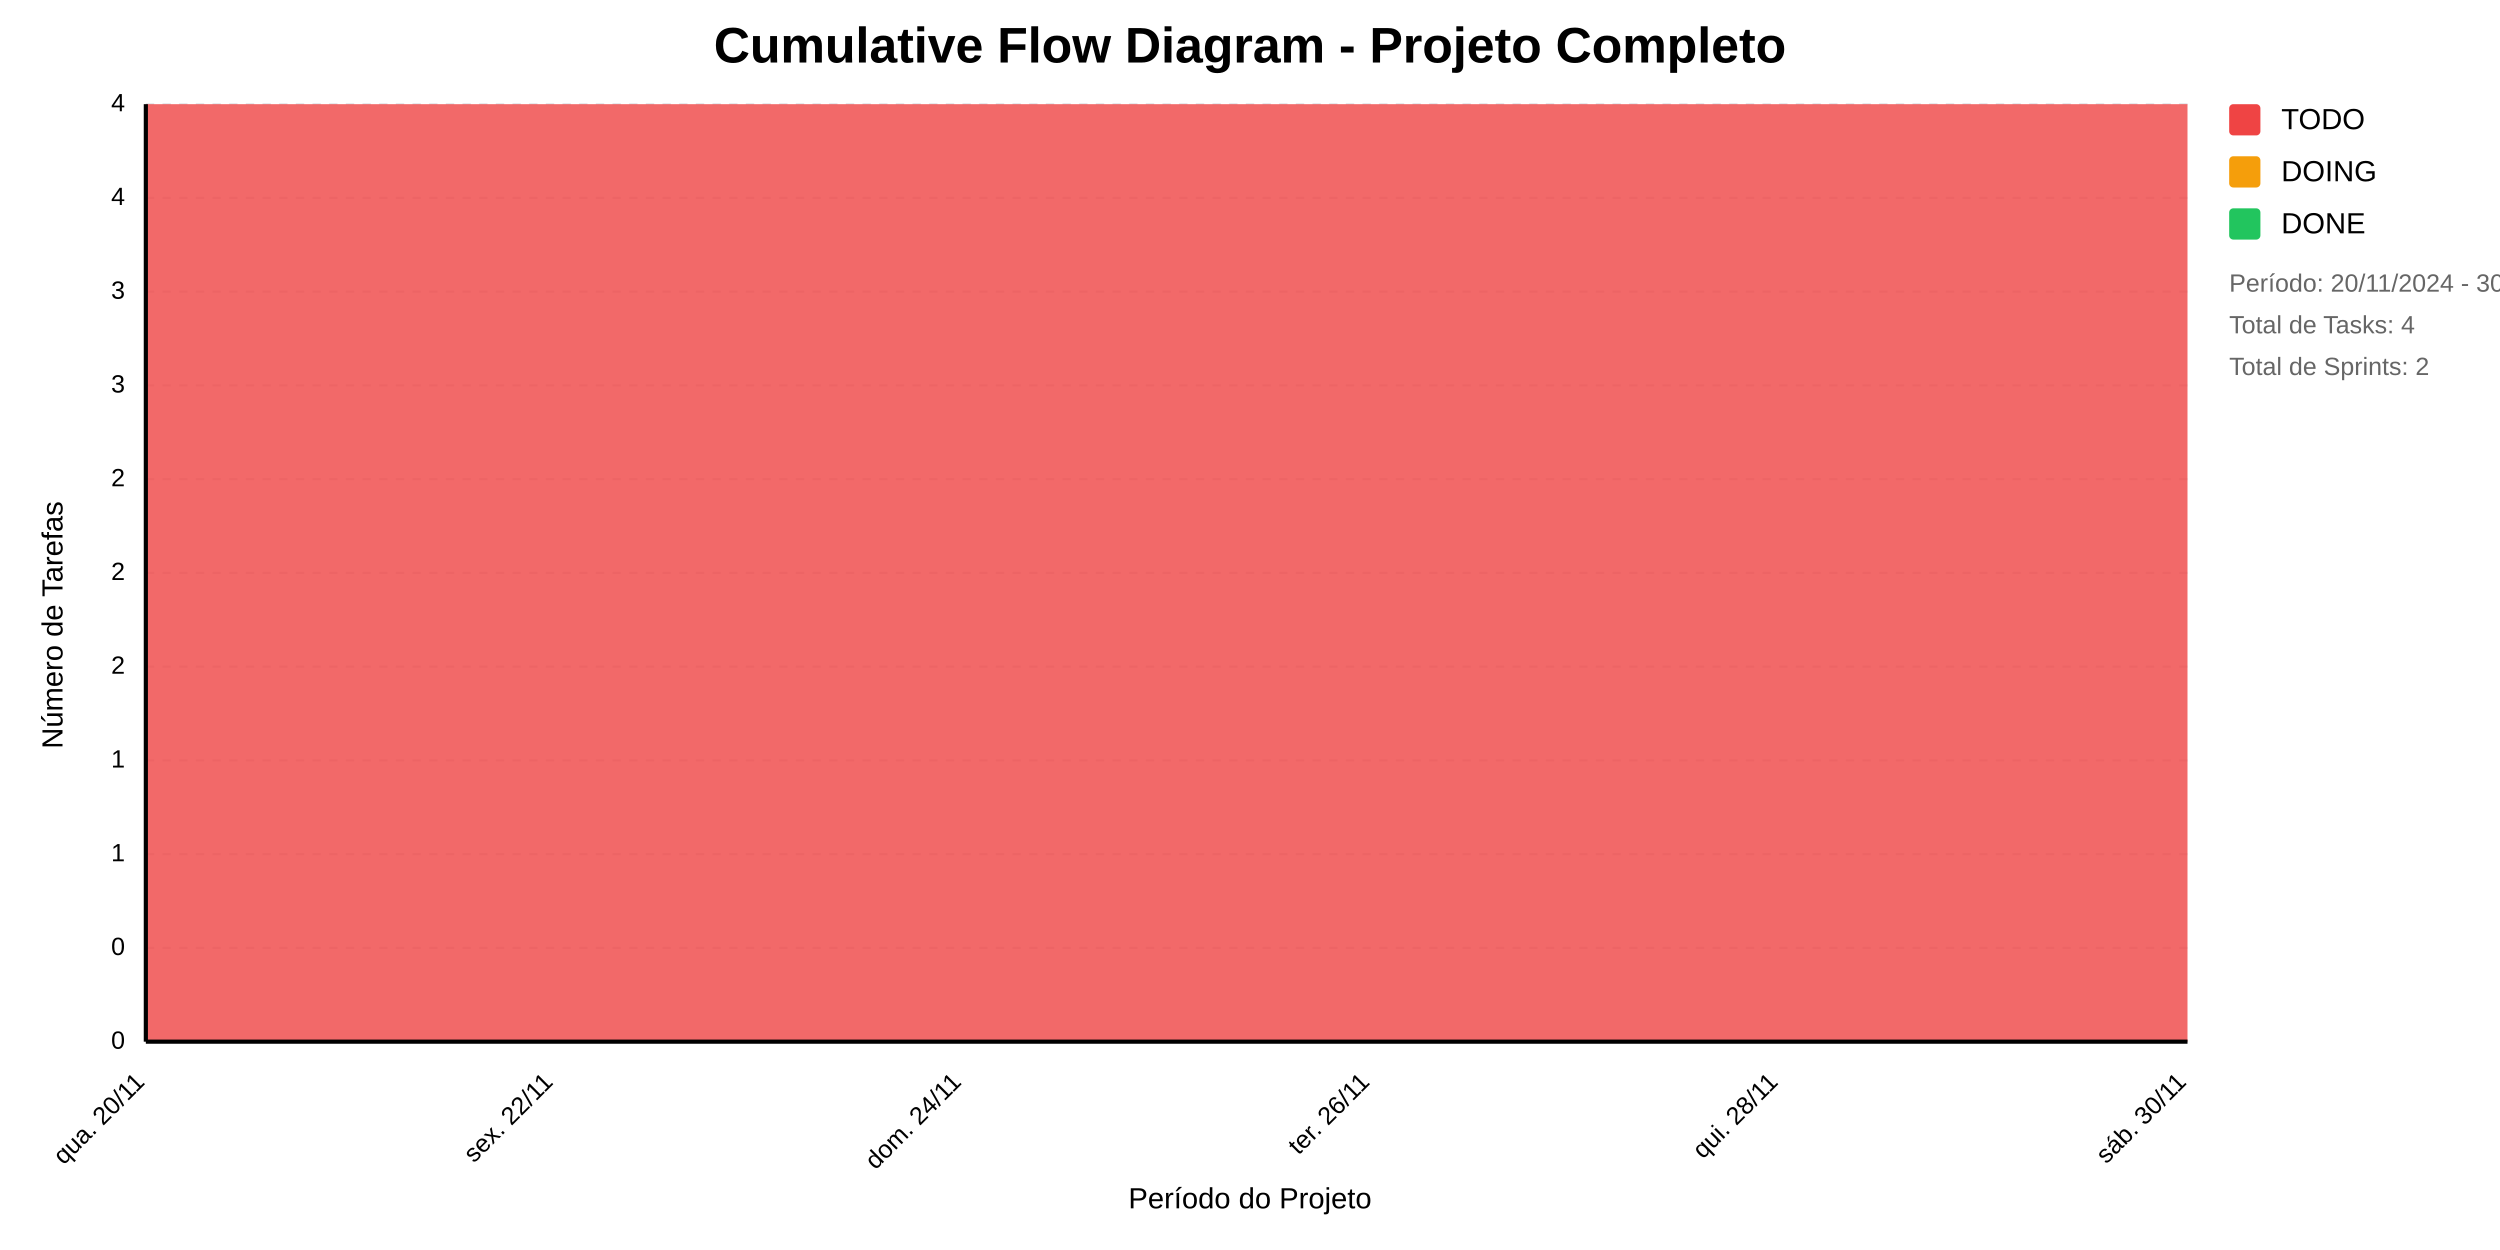
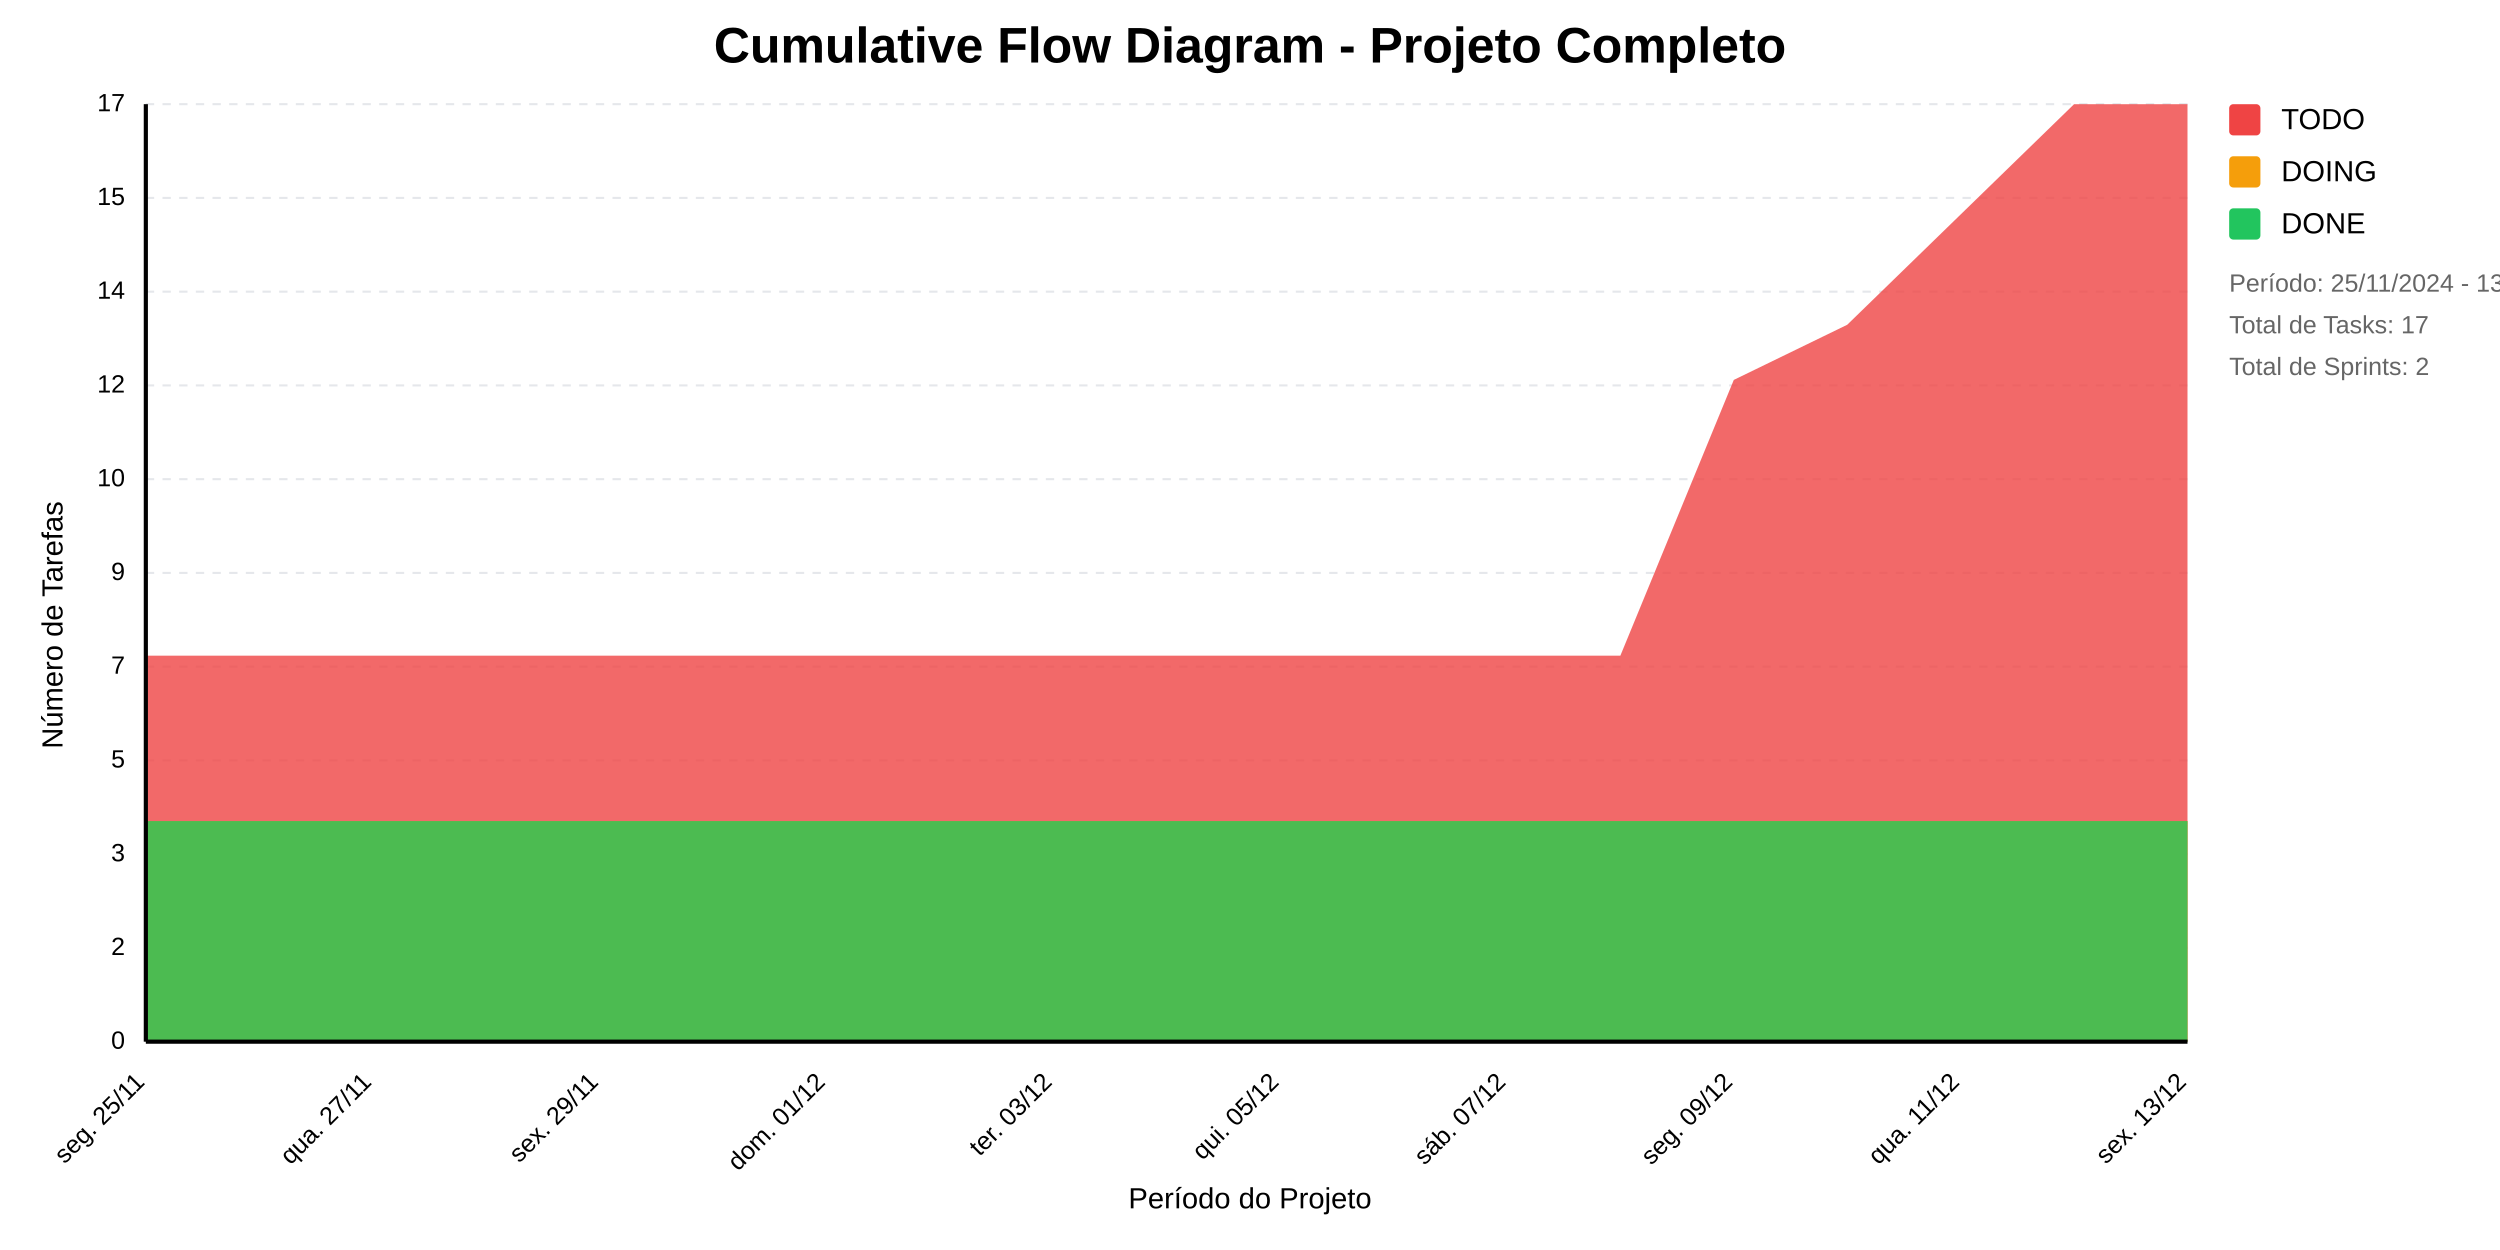
<svg xmlns="http://www.w3.org/2000/svg" viewBox="0 0 1200 600">
  <defs>
    <style>
            text { font-family: Arial, sans-serif; }
            .title { font-size: 24px; font-weight: bold; }
            .label { font-size: 14px; }
            .value { font-size: 12px; fill: #666666; }
            .axis { font-size: 12px; }
            .legend { font-size: 14px; }
          </style>
  </defs>
  <rect width="1200" height="600" fill="white" />
  <line x1="70" y1="50" x2="1050" y2="50" stroke="#e5e7eb" stroke-dasharray="4" />
-   <text x="60" y="50" text-anchor="end" class="axis" dominant-baseline="middle">4</text>
+   <text x="60" y="50" text-anchor="end" class="axis" dominant-baseline="middle">17</text>
  <line x1="70" y1="95" x2="1050" y2="95" stroke="#e5e7eb" stroke-dasharray="4" />
-   <text x="60" y="95" text-anchor="end" class="axis" dominant-baseline="middle">4</text>
+   <text x="60" y="95" text-anchor="end" class="axis" dominant-baseline="middle">15</text>
  <line x1="70" y1="140" x2="1050" y2="140" stroke="#e5e7eb" stroke-dasharray="4" />
-   <text x="60" y="140" text-anchor="end" class="axis" dominant-baseline="middle">3</text>
+   <text x="60" y="140" text-anchor="end" class="axis" dominant-baseline="middle">14</text>
  <line x1="70" y1="185" x2="1050" y2="185" stroke="#e5e7eb" stroke-dasharray="4" />
-   <text x="60" y="185" text-anchor="end" class="axis" dominant-baseline="middle">3</text>
+   <text x="60" y="185" text-anchor="end" class="axis" dominant-baseline="middle">12</text>
  <line x1="70" y1="230" x2="1050" y2="230" stroke="#e5e7eb" stroke-dasharray="4" />
-   <text x="60" y="230" text-anchor="end" class="axis" dominant-baseline="middle">2</text>
+   <text x="60" y="230" text-anchor="end" class="axis" dominant-baseline="middle">10</text>
  <line x1="70" y1="275" x2="1050" y2="275" stroke="#e5e7eb" stroke-dasharray="4" />
-   <text x="60" y="275" text-anchor="end" class="axis" dominant-baseline="middle">2</text>
+   <text x="60" y="275" text-anchor="end" class="axis" dominant-baseline="middle">9</text>
  <line x1="70" y1="320" x2="1050" y2="320" stroke="#e5e7eb" stroke-dasharray="4" />
-   <text x="60" y="320" text-anchor="end" class="axis" dominant-baseline="middle">2</text>
+   <text x="60" y="320" text-anchor="end" class="axis" dominant-baseline="middle">7</text>
  <line x1="70" y1="365" x2="1050" y2="365" stroke="#e5e7eb" stroke-dasharray="4" />
-   <text x="60" y="365" text-anchor="end" class="axis" dominant-baseline="middle">1</text>
+   <text x="60" y="365" text-anchor="end" class="axis" dominant-baseline="middle">5</text>
  <line x1="70" y1="410" x2="1050" y2="410" stroke="#e5e7eb" stroke-dasharray="4" />
-   <text x="60" y="410" text-anchor="end" class="axis" dominant-baseline="middle">1</text>
+   <text x="60" y="410" text-anchor="end" class="axis" dominant-baseline="middle">3</text>
  <line x1="70" y1="455" x2="1050" y2="455" stroke="#e5e7eb" stroke-dasharray="4" />
-   <text x="60" y="455" text-anchor="end" class="axis" dominant-baseline="middle">0</text>
+   <text x="60" y="455" text-anchor="end" class="axis" dominant-baseline="middle">2</text>
  <line x1="70" y1="500" x2="1050" y2="500" stroke="#e5e7eb" stroke-dasharray="4" />
  <text x="60" y="500" text-anchor="end" class="axis" dominant-baseline="middle">0</text>
-   <path d="M70,50 L168,50 L266,50 L364,50 L462,50 L560,50 L658,50 L756,50 L854,50 L952,50 L1050,50 L1050,500 L952,500 L854,500 L756,500 L658,500 L560,500 L462,500 L364,500 L266,500 L168,500 L70,500 Z" fill="#ef4444" opacity="0.8" />
-   <path d="M70,500 L168,500 L266,500 L364,500 L462,500 L560,500 L658,500 L756,500 L854,500 L952,500 L1050,500 L1050,500 L952,500 L854,500 L756,500 L658,500 L560,500 L462,500 L364,500 L266,500 L168,500 L70,500 Z" fill="#f59e0b" opacity="0.8" />
-   <path d="M70,500 L168,500 L266,500 L364,500 L462,500 L560,500 L658,500 L756,500 L854,500 L952,500 L1050,500 L1050,500 L952,500 L854,500 L756,500 L658,500 L560,500 L462,500 L364,500 L266,500 L168,500 L70,500 Z" fill="#22c55e" opacity="0.8" />
+   <path d="M70,314.706 L124.444,314.706 L178.889,314.706 L233.333,314.706 L287.778,314.706 L342.222,314.706 L396.667,314.706 L451.111,314.706 L505.556,314.706 L560,314.706 L614.444,314.706 L668.889,314.706 L723.333,314.706 L777.778,314.706 L832.222,182.353 L886.667,155.882 L941.111,102.941 L995.556,50 L1050,50 L1050,500 L995.556,500 L941.111,500 L886.667,500 L832.222,500 L777.778,500 L723.333,500 L668.889,500 L614.444,500 L560,500 L505.556,500 L451.111,500 L396.667,500 L342.222,500 L287.778,500 L233.333,500 L178.889,500 L124.444,500 L70,500 Z" fill="#ef4444" opacity="0.8" />
+   <path d="M70,394.118 L124.444,394.118 L178.889,394.118 L233.333,394.118 L287.778,394.118 L342.222,394.118 L396.667,394.118 L451.111,394.118 L505.556,394.118 L560,394.118 L614.444,394.118 L668.889,394.118 L723.333,394.118 L777.778,394.118 L832.222,394.118 L886.667,394.118 L941.111,394.118 L995.556,394.118 L1050,394.118 L1050,500 L995.556,500 L941.111,500 L886.667,500 L832.222,500 L777.778,500 L723.333,500 L668.889,500 L614.444,500 L560,500 L505.556,500 L451.111,500 L396.667,500 L342.222,500 L287.778,500 L233.333,500 L178.889,500 L124.444,500 L70,500 Z" fill="#f59e0b" opacity="0.8" />
+   <path d="M70,394.118 L124.444,394.118 L178.889,394.118 L233.333,394.118 L287.778,394.118 L342.222,394.118 L396.667,394.118 L451.111,394.118 L505.556,394.118 L560,394.118 L614.444,394.118 L668.889,394.118 L723.333,394.118 L777.778,394.118 L832.222,394.118 L886.667,394.118 L941.111,394.118 L995.556,394.118 L1050,394.118 L1050,500 L995.556,500 L941.111,500 L886.667,500 L832.222,500 L777.778,500 L723.333,500 L668.889,500 L614.444,500 L560,500 L505.556,500 L451.111,500 L396.667,500 L342.222,500 L287.778,500 L233.333,500 L178.889,500 L124.444,500 L70,500 Z" fill="#22c55e" opacity="0.8" />
  <line x1="70" y1="50" x2="70" y2="500" stroke="black" stroke-width="2" />
  <line x1="70" y1="500" x2="1050" y2="500" stroke="black" stroke-width="2" />
-   <text transform="rotate(-45 70 520)" x="70" y="520" text-anchor="end" class="axis">qua. 20/11</text>
-   <text transform="rotate(-45 266 520)" x="266" y="520" text-anchor="end" class="axis">sex. 22/11</text>
-   <text transform="rotate(-45 462 520)" x="462" y="520" text-anchor="end" class="axis">dom. 24/11</text>
-   <text transform="rotate(-45 658 520)" x="658" y="520" text-anchor="end" class="axis">ter. 26/11</text>
-   <text transform="rotate(-45 854 520)" x="854" y="520" text-anchor="end" class="axis">qui. 28/11</text>
-   <text transform="rotate(-45 1050 520)" x="1050" y="520" text-anchor="end" class="axis">sáb. 30/11</text>
+   <text transform="rotate(-45 70 520)" x="70" y="520" text-anchor="end" class="axis">seg. 25/11</text>
+   <text transform="rotate(-45 178.8889 520)" x="178.889" y="520" text-anchor="end" class="axis">qua. 27/11</text>
+   <text transform="rotate(-45 287.7778 520)" x="287.778" y="520" text-anchor="end" class="axis">sex. 29/11</text>
+   <text transform="rotate(-45 396.6667 520)" x="396.667" y="520" text-anchor="end" class="axis">dom. 01/12</text>
+   <text transform="rotate(-45 505.5556 520)" x="505.556" y="520" text-anchor="end" class="axis">ter. 03/12</text>
+   <text transform="rotate(-45 614.4444 520)" x="614.444" y="520" text-anchor="end" class="axis">qui. 05/12</text>
+   <text transform="rotate(-45 723.3333 520)" x="723.333" y="520" text-anchor="end" class="axis">sáb. 07/12</text>
+   <text transform="rotate(-45 832.2222 520)" x="832.222" y="520" text-anchor="end" class="axis">seg. 09/12</text>
+   <text transform="rotate(-45 941.1111 520)" x="941.111" y="520" text-anchor="end" class="axis">qua. 11/12</text>
+   <text transform="rotate(-45 1050 520)" x="1050" y="520" text-anchor="end" class="axis">sex. 13/12</text>
  <text transform="rotate(-90 30 300)" x="30" y="300" text-anchor="middle" class="label">Número de Tarefas</text>
  <text x="600" y="580" text-anchor="middle" class="label">Período do Projeto</text>
  <text x="600" y="30" text-anchor="middle" class="title">Cumulative Flow Diagram - Projeto Completo</text>
  <g transform="translate(1070, 50)">
    <rect width="15" height="15" fill="#ef4444" rx="2" />
    <text x="25" y="12" class="legend">TODO</text>
    <rect y="25" width="15" height="15" fill="#f59e0b" rx="2" />
    <text x="25" y="37" class="legend">DOING</text>
    <rect y="50" width="15" height="15" fill="#22c55e" rx="2" />
    <text x="25" y="62" class="legend">DONE</text>
    <text x="0" y="90" class="value">
-             Período: 20/11/2024 - 
-             30/11/2024
+             Período: 25/11/2024 - 
+             13/12/2024
          </text>
    <text x="0" y="110" class="value">
-             Total de Tasks: 4
+             Total de Tasks: 17
          </text>
    <text x="0" y="130" class="value">
            Total de Sprints: 2
          </text>
  </g>
</svg>
